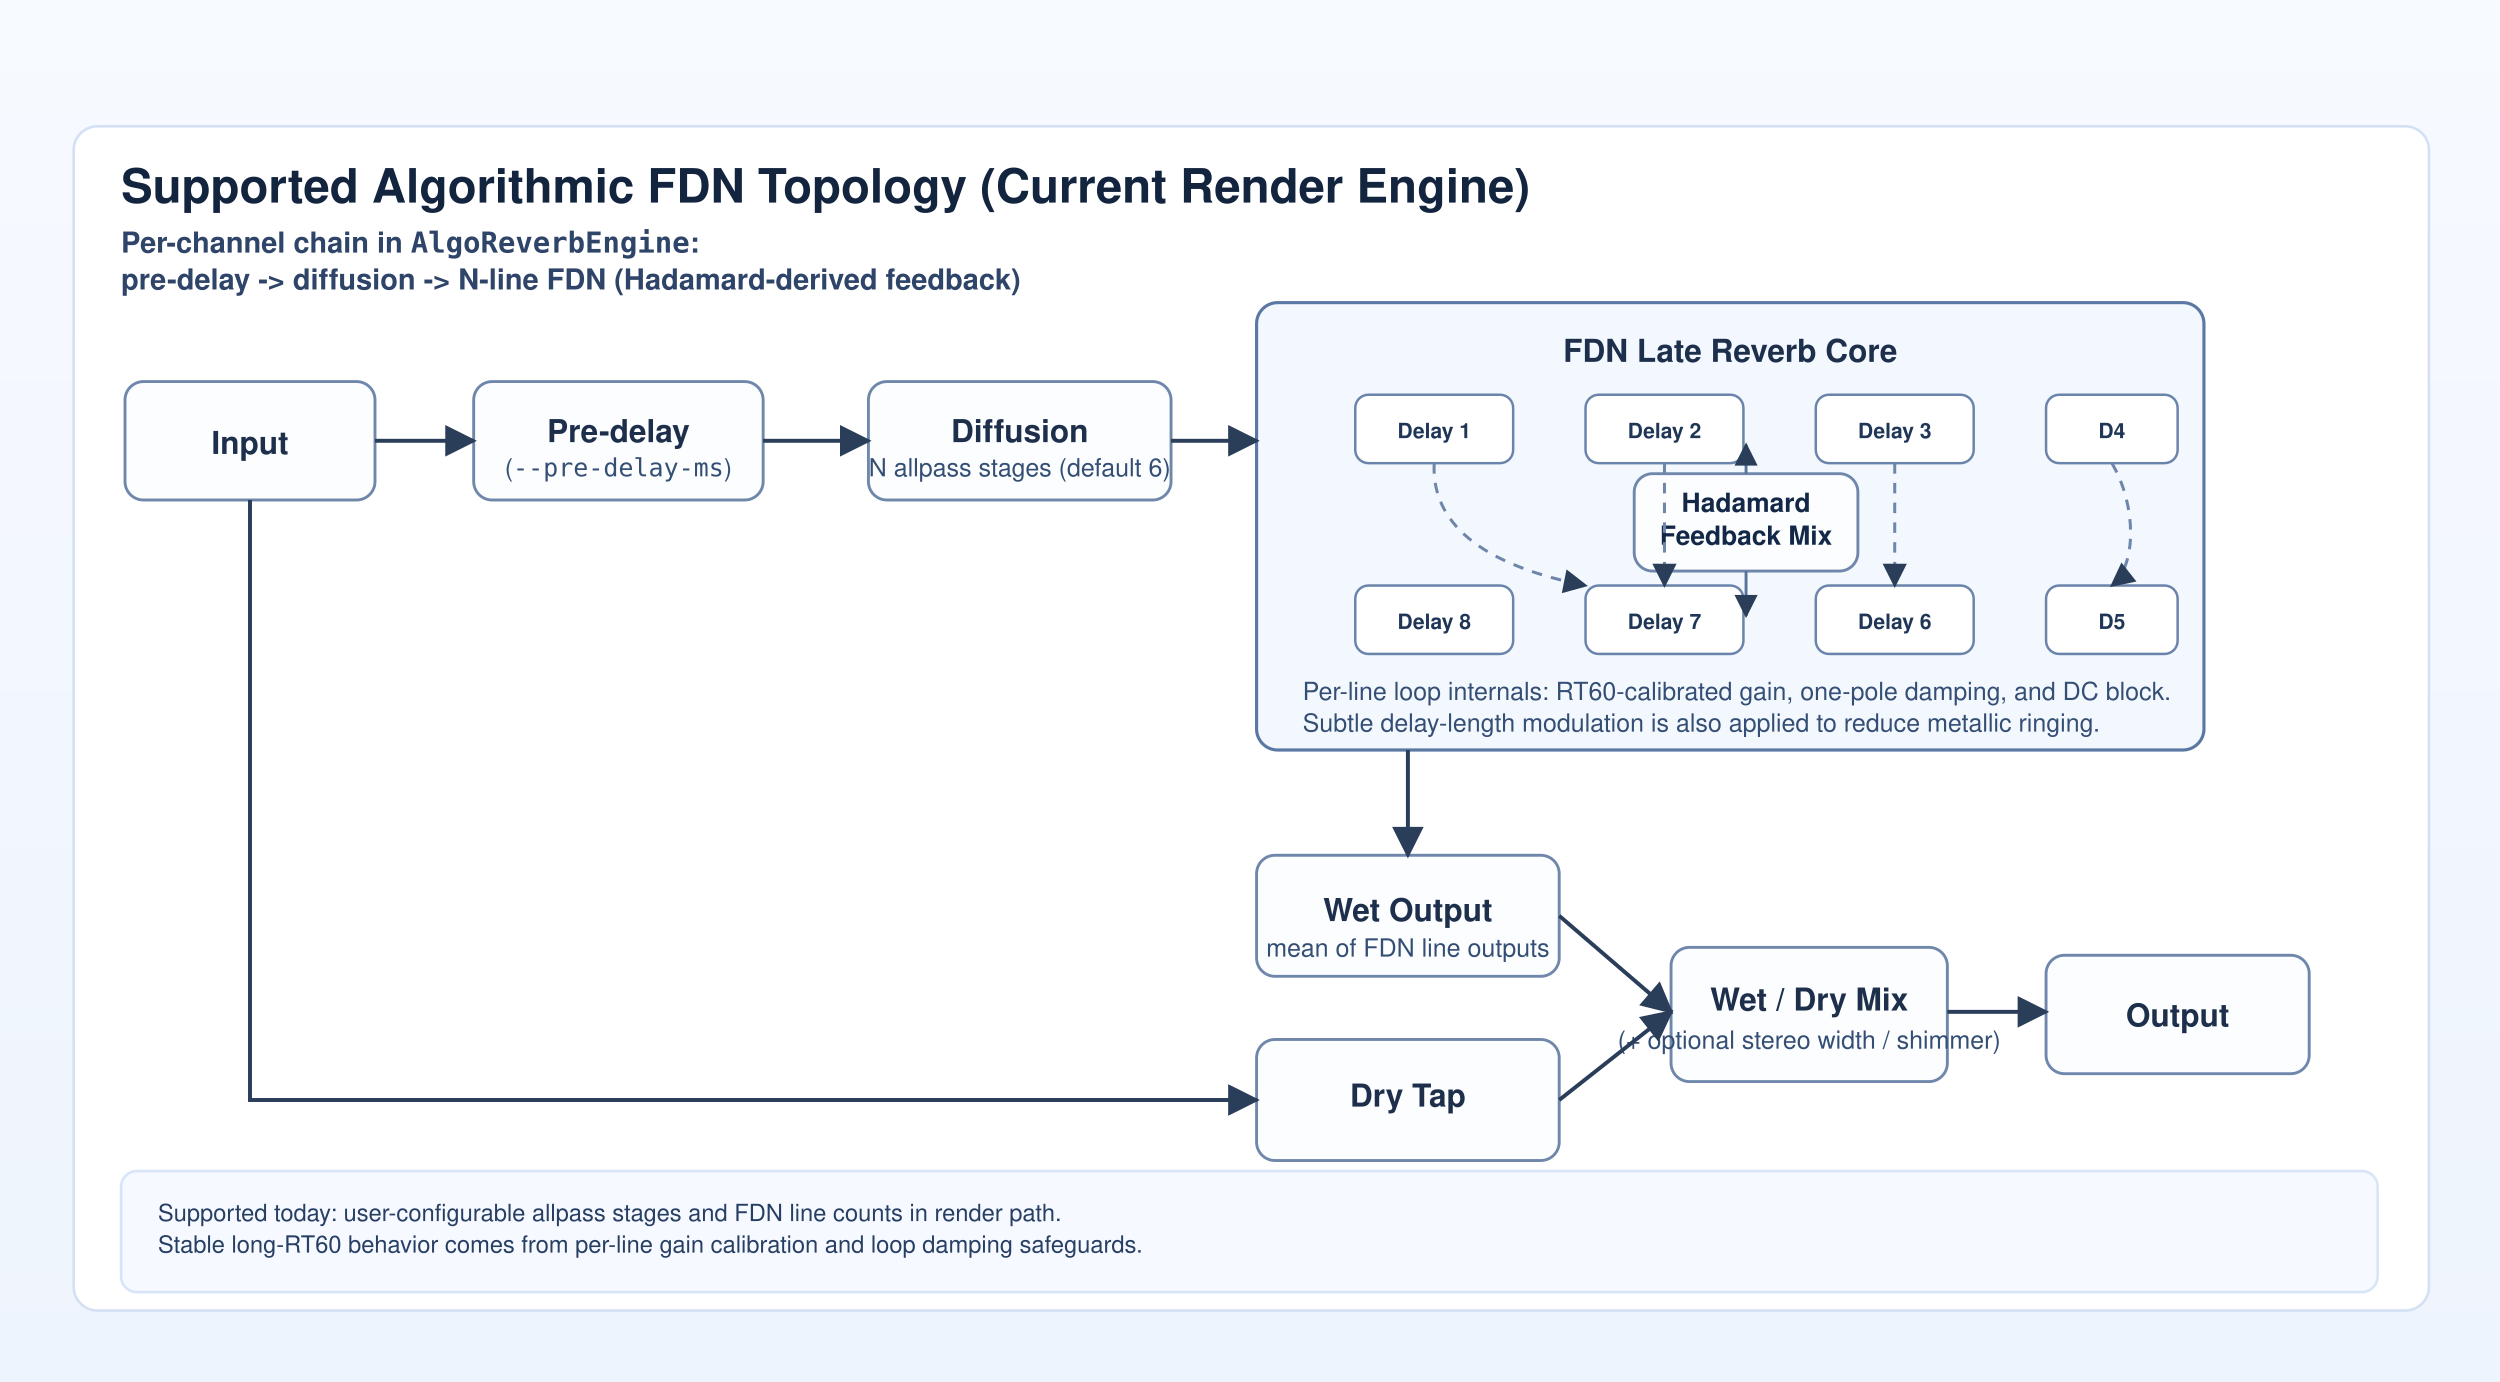
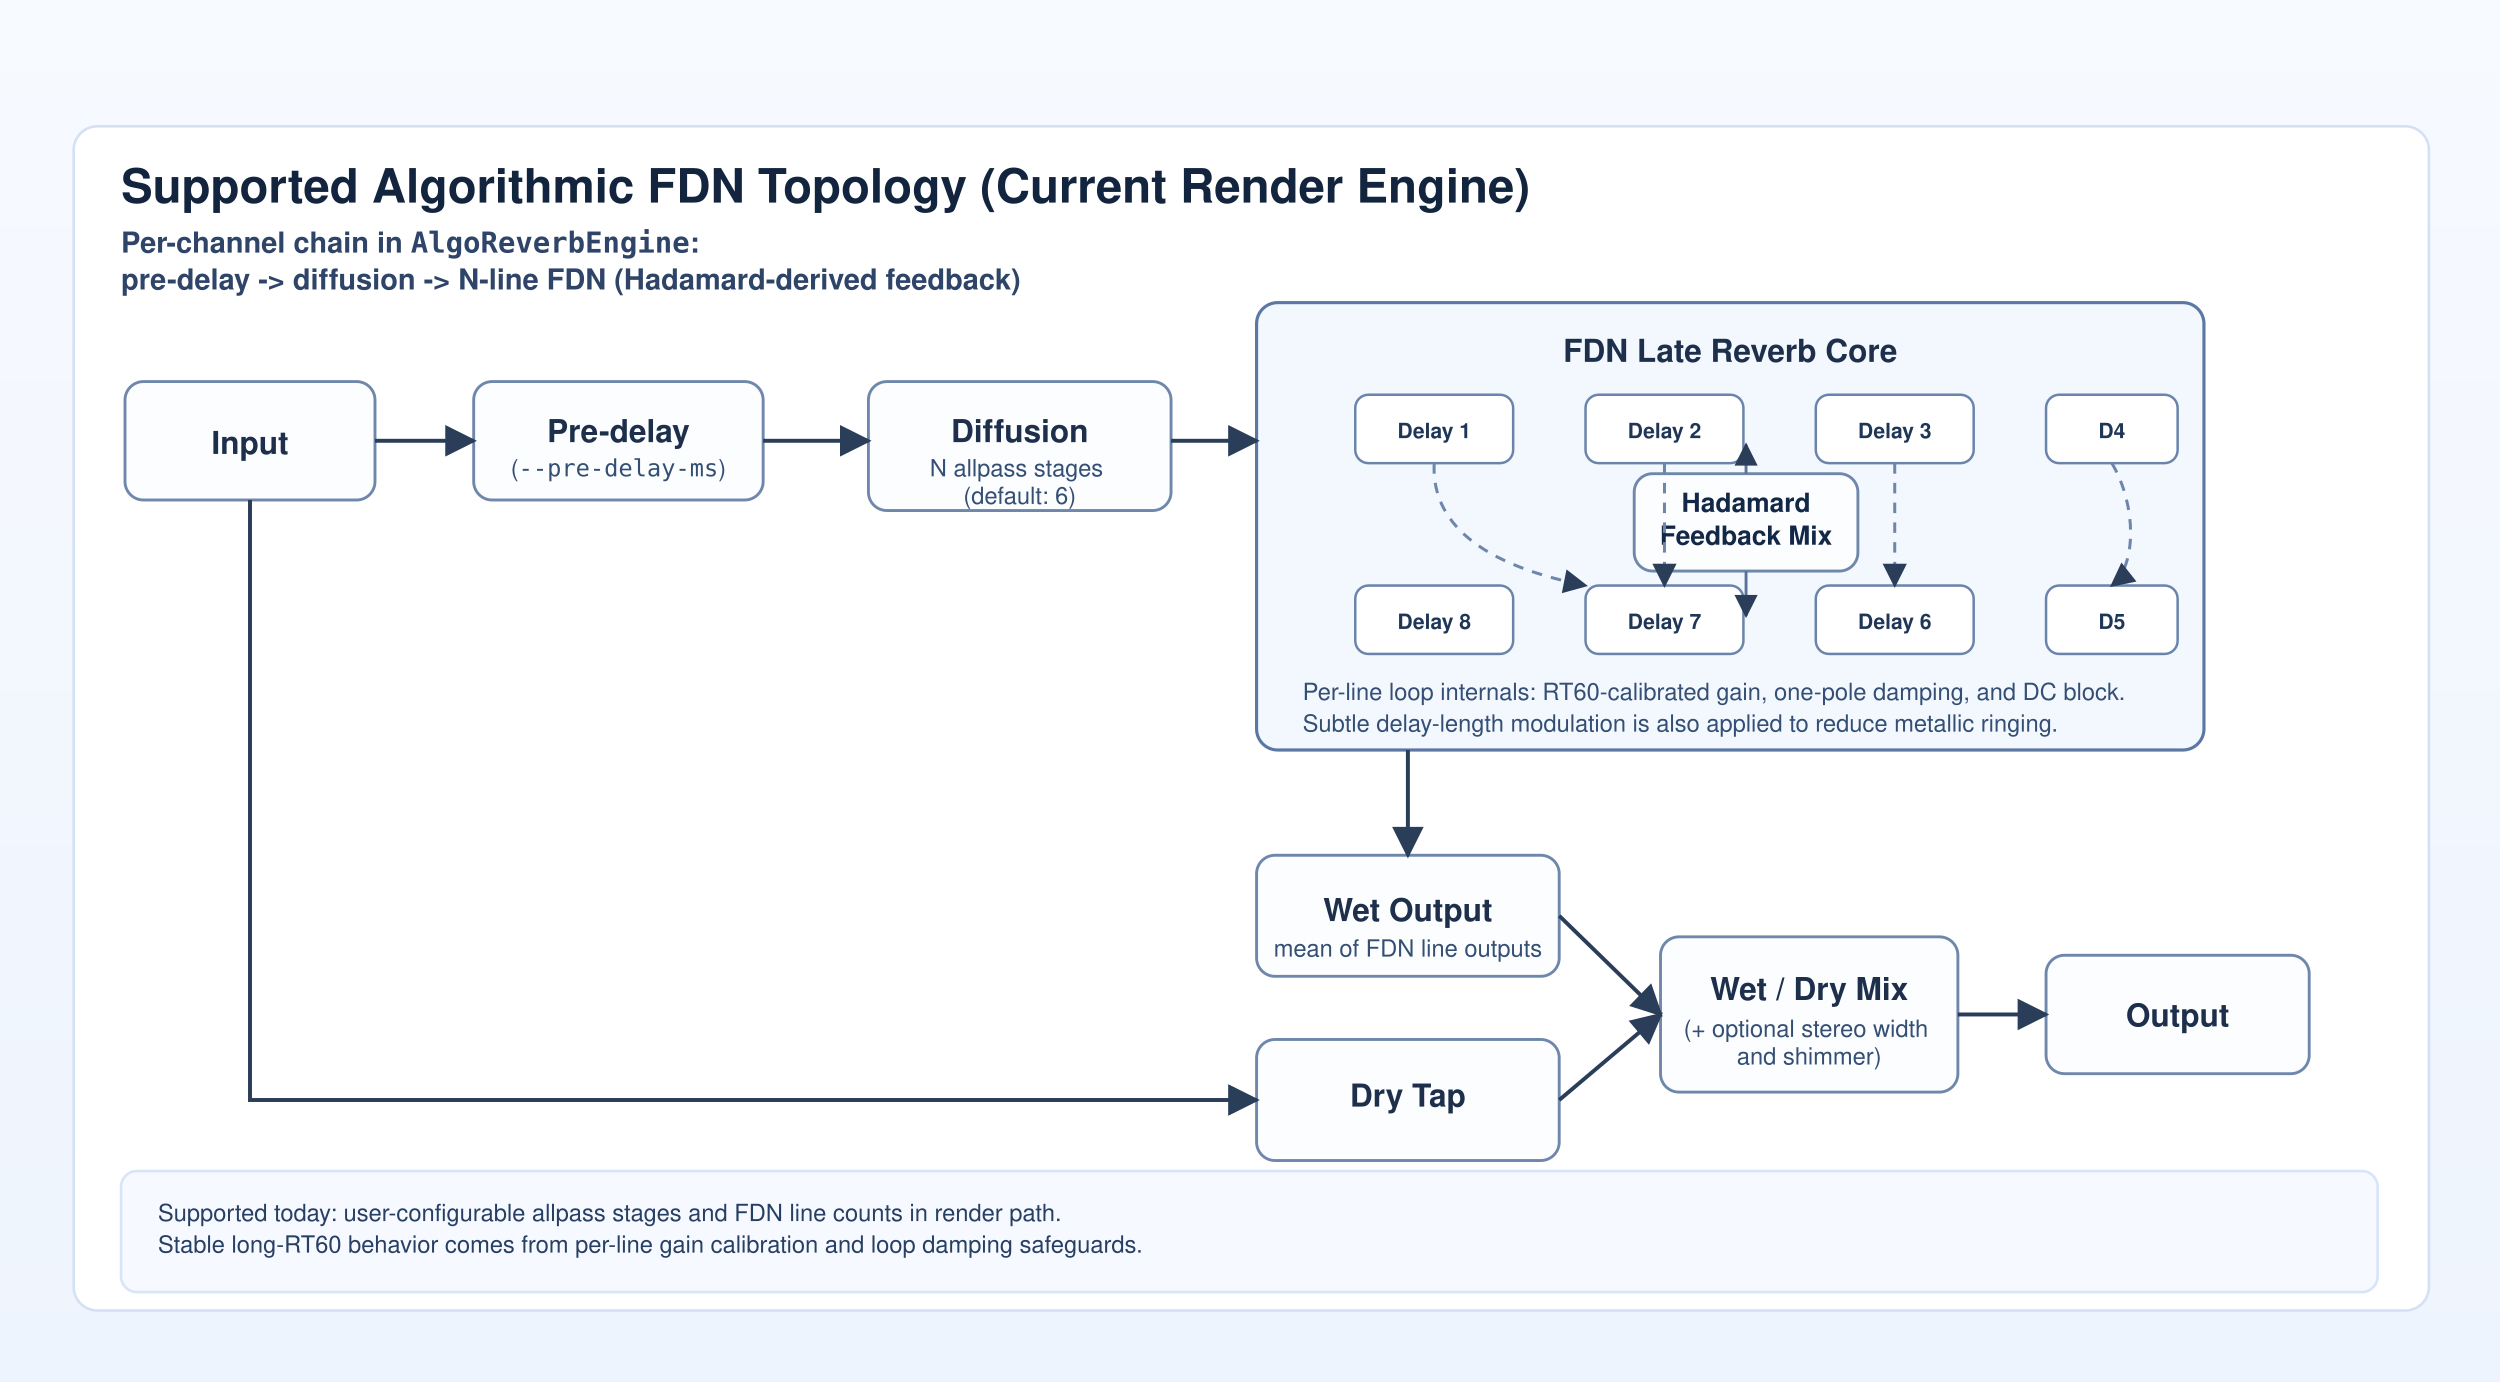
<svg xmlns="http://www.w3.org/2000/svg" viewBox="0 0 1900 1050" role="img" aria-labelledby="title desc">
  <defs>
    <linearGradient id="bg" x1="0" y1="0" x2="0" y2="1">
      <stop offset="0%" stop-color="#f7faff" />
      <stop offset="100%" stop-color="#eef4fd" />
    </linearGradient>
    <marker id="arrow" viewBox="0 0 10 10" refX="9" refY="5" markerWidth="8" markerHeight="8" orient="auto">
      <path d="M0,0 L10,5 L0,10 Z" fill="#2a3d59" />
    </marker>
    <style>
      .panel { fill: #ffffff; stroke: #d4e1f5; stroke-width: 2; }
      .box { fill: #fbfdff; stroke: #6f87ab; stroke-width: 2.2; rx: 14; }
      .box-core { fill: #f3f8ff; stroke: #5b77a3; stroke-width: 2.4; rx: 16; }
      .line { stroke: #2a3d59; stroke-width: 3; fill: none; marker-end: url(#arrow); }
      .line-thin { stroke: #59749a; stroke-width: 2.2; fill: none; marker-end: url(#arrow); }
      .loop { stroke: #6e86aa; stroke-width: 2.3; stroke-dasharray: 8 7; fill: none; marker-end: url(#arrow); }
      .title { fill: #13243f; font-family: "Helvetica Neue", Helvetica, Arial, sans-serif; font-size: 36px; font-weight: 700; }
      .subtitle { fill: #2e4468; font-family: "Helvetica Neue", Helvetica, Arial, sans-serif; font-size: 22px; font-weight: 600; }
      .label { fill: #1d2f4b; font-family: "Helvetica Neue", Helvetica, Arial, sans-serif; font-size: 24px; font-weight: 700; }
-       .small { fill: #344e74; font-family: "Helvetica Neue", Helvetica, Arial, sans-serif; font-size: 19px; }
+       .small { fill: #344e74; font-family: "Helvetica Neue", Helvetica, Arial, sans-serif; font-size: 18px; }
      .core-label { fill: #132747; font-family: "Helvetica Neue", Helvetica, Arial, sans-serif; font-size: 20px; font-weight: 700; }
      .delay { fill: #ffffff; stroke: #6a84ab; stroke-width: 1.9; rx: 10; }
      .delay-text { fill: #1f3657; font-family: "Helvetica Neue", Helvetica, Arial, sans-serif; font-size: 16px; font-weight: 600; }
      .legend { fill: #f6f9ff; stroke: #d8e5f8; stroke-width: 2; rx: 12; }
      .legend-text { fill: #273f63; font-family: "Helvetica Neue", Helvetica, Arial, sans-serif; font-size: 18px; }
    </style>
  </defs>
  <rect x="0" y="0" width="1900" height="1050" fill="url(#bg)" />
  <rect class="panel" x="56" y="96" width="1790" height="900" rx="18" />
  <text class="title" x="92" y="154">Supported Algorithmic FDN Topology (Current Render Engine)</text>
  <text class="subtitle" x="92" y="192">
    <tspan x="92" dy="0">Per-channel chain in <tspan font-family="Menlo, Consolas, monospace">AlgoReverbEngine</tspan>:</tspan>
    <tspan x="92" dy="28">pre-delay -&gt; diffusion -&gt; N-line FDN (Hadamard-derived feedback)</tspan>
  </text>
  <rect class="box" x="95" y="290" width="190" height="90" rx="14" />
  <text class="label" x="190" y="345" text-anchor="middle">Input</text>
  <rect class="box" x="360" y="290" width="220" height="90" rx="14" />
  <text class="label" x="470" y="336" text-anchor="middle">Pre-delay</text>
  <text class="small" x="470" y="362" text-anchor="middle">(<tspan font-family="Menlo, Consolas, monospace">--pre-delay-ms</tspan>)</text>
-   <rect class="box" x="660" y="290" width="230" height="90" rx="14" />
+   <rect class="box" x="660" y="290" width="230" height="98" rx="14" />
  <text class="label" x="775" y="336" text-anchor="middle">Diffusion</text>
-   <text class="small" x="775" y="362" text-anchor="middle">N allpass stages (default 6)</text>
+   <text class="small" x="775" y="362" text-anchor="middle">
+     <tspan x="775" dy="0">N allpass stages</tspan>
+     <tspan x="775" dy="21">(default: 6)</tspan>
+   </text>
  <rect class="box-core" x="955" y="230" width="720" height="340" rx="16" />
  <text class="label" x="1315" y="275" text-anchor="middle">FDN Late Reverb Core</text>
  <rect class="delay" x="1030" y="300" width="120" height="52" rx="10" />
  <text class="delay-text" x="1090" y="333" text-anchor="middle">Delay 1</text>
  <rect class="delay" x="1205" y="300" width="120" height="52" rx="10" />
  <text class="delay-text" x="1265" y="333" text-anchor="middle">Delay 2</text>
  <rect class="delay" x="1380" y="300" width="120" height="52" rx="10" />
  <text class="delay-text" x="1440" y="333" text-anchor="middle">Delay 3</text>
  <rect class="delay" x="1555" y="300" width="100" height="52" rx="10" />
  <text class="delay-text" x="1605" y="333" text-anchor="middle">D4</text>
  <rect class="delay" x="1030" y="445" width="120" height="52" rx="10" />
  <text class="delay-text" x="1090" y="478" text-anchor="middle">Delay 8</text>
  <rect class="delay" x="1205" y="445" width="120" height="52" rx="10" />
  <text class="delay-text" x="1265" y="478" text-anchor="middle">Delay 7</text>
  <rect class="delay" x="1380" y="445" width="120" height="52" rx="10" />
  <text class="delay-text" x="1440" y="478" text-anchor="middle">Delay 6</text>
  <rect class="delay" x="1555" y="445" width="100" height="52" rx="10" />
  <text class="delay-text" x="1605" y="478" text-anchor="middle">D5</text>
  <rect class="box" x="1242" y="360" width="170" height="74" rx="12" />
  <text class="core-label" x="1327" y="389" text-anchor="middle">Hadamard</text>
  <text class="core-label" x="1327" y="414" text-anchor="middle">Feedback Mix</text>
  <path class="loop" d="M1090,352 C1088,390 1114,427 1205,445" />
  <path class="loop" d="M1265,352 C1265,390 1265,418 1265,445" />
  <path class="loop" d="M1440,352 C1440,390 1440,418 1440,445" />
  <path class="loop" d="M1605,352 C1624,384 1624,430 1605,445" />
  <path class="line-thin" d="M1327,434 L1327,468" />
  <path class="line-thin" d="M1327,360 L1327,338" />
  <text class="small" x="990" y="532">
    <tspan x="990" dy="0">Per-line loop internals: RT60-calibrated gain, one-pole damping, and DC block.</tspan>
    <tspan x="990" dy="24">Subtle delay-length modulation is also applied to reduce metallic ringing.</tspan>
  </text>
  <rect class="box" x="955" y="650" width="230" height="92" rx="14" />
  <text class="label" x="1070" y="700" text-anchor="middle">Wet Output</text>
  <text class="small" x="1070" y="727" text-anchor="middle">mean of FDN line outputs</text>
  <rect class="box" x="955" y="790" width="230" height="92" rx="14" />
  <text class="label" x="1070" y="841" text-anchor="middle">Dry Tap</text>
-   <rect class="box" x="1270" y="720" width="210" height="102" rx="14" />
-   <text class="label" x="1375" y="768" text-anchor="middle">Wet / Dry Mix</text>
-   <text class="small" x="1375" y="797" text-anchor="middle">(+ optional stereo width / shimmer)</text>
+   <rect class="box" x="1262" y="712" width="226" height="118" rx="14" />
+   <text class="label" x="1375" y="760" text-anchor="middle">Wet / Dry Mix</text>
+   <text class="small" x="1375" y="788" text-anchor="middle">
+     <tspan x="1375" dy="0">(+ optional stereo width</tspan>
+     <tspan x="1375" dy="21">and shimmer)</tspan>
+   </text>
  <rect class="box" x="1555" y="726" width="200" height="90" rx="14" />
  <text class="label" x="1655" y="780" text-anchor="middle">Output</text>
  <path class="line" d="M285,335 L360,335" />
  <path class="line" d="M580,335 L660,335" />
  <path class="line" d="M890,335 L955,335" />
  <path class="line" d="M1070,570 L1070,650" />
  <path class="line" d="M190,380 L190,836 L955,836" />
-   <path class="line" d="M1185,696 L1270,769" />
-   <path class="line" d="M1185,836 L1270,769" />
-   <path class="line" d="M1480,769 L1555,769" />
+   <path class="line" d="M1185,696 L1262,771" />
+   <path class="line" d="M1185,836 L1262,771" />
+   <path class="line" d="M1488,771 L1555,771" />
  <rect class="legend" x="92" y="890" width="1715" height="92" rx="12" />
  <text class="legend-text" x="120" y="928">
    <tspan x="120" dy="0">Supported today: user-configurable allpass stages and FDN line counts in render path.</tspan>
    <tspan x="120" dy="24">Stable long-RT60 behavior comes from per-line gain calibration and loop damping safeguards.</tspan>
  </text>
</svg>
